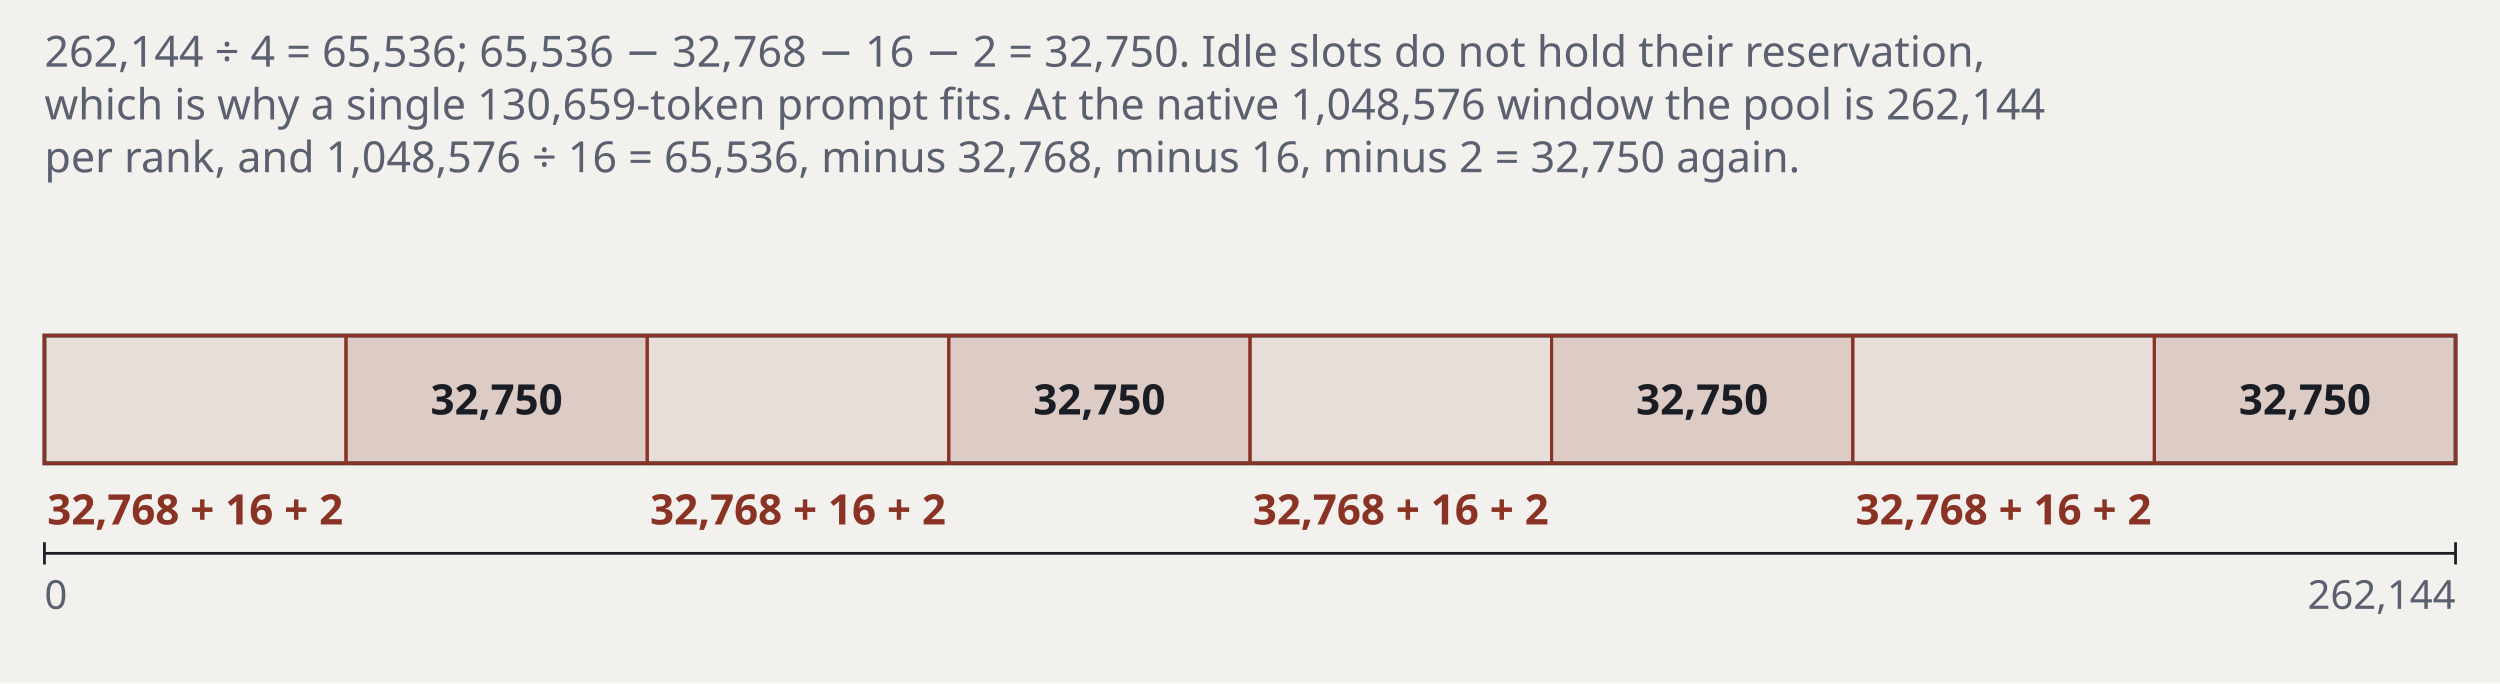
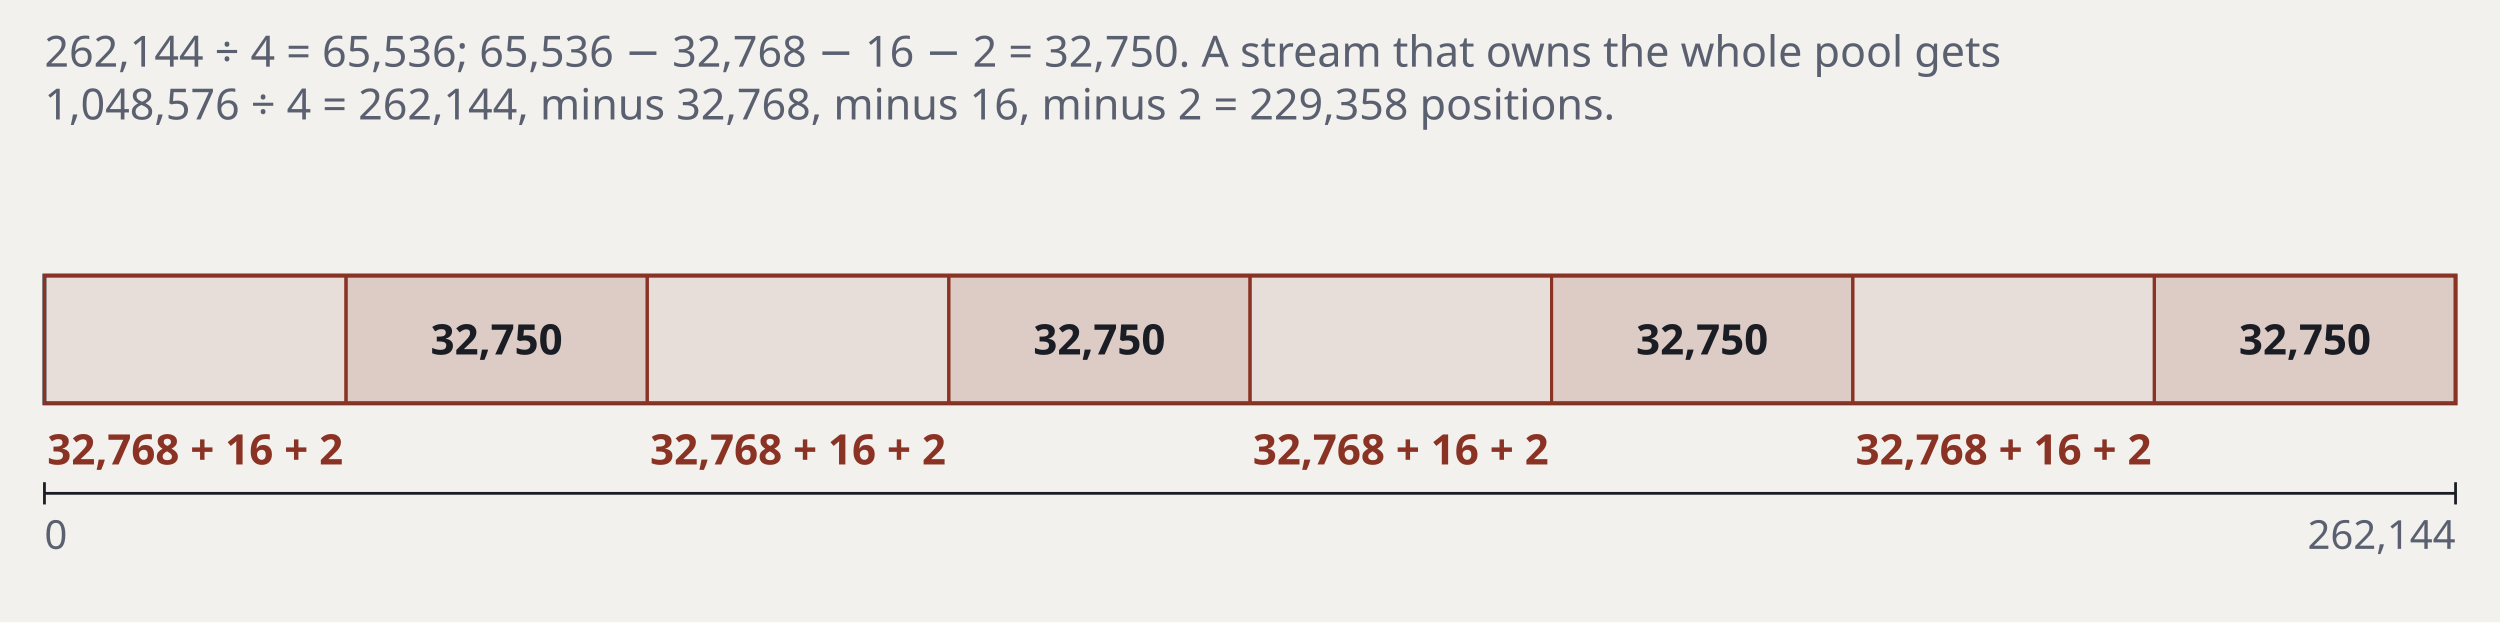
- <svg xmlns="http://www.w3.org/2000/svg" class="fig-svg" viewBox="0 0 900 246" width="100%" role="img" aria-labelledby="fig-title-2a8876f5" aria-describedby="fig-desc-2a8876f5">
+ <svg xmlns="http://www.w3.org/2000/svg" class="fig-svg" viewBox="0 0 900 224" width="100%" role="img" aria-labelledby="fig-title-0ba53302" aria-describedby="fig-desc-0ba53302">
  <defs>
-     <marker id="arrow-2a8876f5" viewBox="0 0 8 8" refX="7" refY="4" markerWidth="7" markerHeight="7" orient="auto">
+     <marker id="arrow-0ba53302" viewBox="0 0 8 8" refX="7" refY="4" markerWidth="7" markerHeight="7" orient="auto">
      <path d="M0,0 L8,4 L0,8 z" fill="var(--color-muted, #5a6070)" />
    </marker>
-     <marker id="arrow-accent-2a8876f5" viewBox="0 0 8 8" refX="7" refY="4" markerWidth="7" markerHeight="7" orient="auto">
+     <marker id="arrow-accent-0ba53302" viewBox="0 0 8 8" refX="7" refY="4" markerWidth="7" markerHeight="7" orient="auto">
      <path d="M0,0 L8,4 L0,8 z" fill="var(--color-accent, #8a3324)" />
    </marker>
  </defs>
-   <rect x="0" y="0" width="900" height="246" fill="var(--color-sheet, #f2f1ed)" />
-   <text x="16.00" y="24.00" font-family="'Hanken Grotesk', ui-sans-serif, system-ui, sans-serif" font-size="15.48" font-weight="400" fill="var(--color-muted, #5a6070)" text-anchor="start">262,144 ÷ 4 = 65,536; 65,536 − 32,768 − 16 − 2 = 32,750. Idle slots do not hold their reservation,</text>
-   <text x="16.00" y="43.00" font-family="'Hanken Grotesk', ui-sans-serif, system-ui, sans-serif" font-size="15.48" font-weight="400" fill="var(--color-muted, #5a6070)" text-anchor="start">which is why a single 130,659-token prompt fits. At the native 1,048,576 window the pool is 262,144</text>
-   <text x="16.00" y="62.00" font-family="'Hanken Grotesk', ui-sans-serif, system-ui, sans-serif" font-size="15.48" font-weight="400" fill="var(--color-muted, #5a6070)" text-anchor="start">per rank, and 1,048,576 ÷ 16 = 65,536, minus 32,768, minus 16, minus 2 = 32,750 again.</text>
-   <rect x="16.00" y="120.80" width="868.00" height="46.00" rx="0" fill="none" stroke="var(--color-ink, #1a1d24)" stroke-width="1.4" />
-   <rect x="16.00" y="120.80" width="108.56" height="46.00" rx="0" fill="rgba(138, 51, 36, 0.10)" stroke="var(--color-accent, #8a3324)" stroke-width="1.1" />
-   <text x="70.28" y="188.80" font-family="'Hanken Grotesk', ui-sans-serif, system-ui, sans-serif" font-size="15.12" font-weight="600" fill="var(--color-accent, #8a3324)" text-anchor="middle">32,768 + 16 + 2</text>
-   <rect x="124.56" y="120.80" width="108.44" height="46.00" rx="0" fill="rgba(138, 51, 36, 0.20)" stroke="var(--color-accent, #8a3324)" stroke-width="1.1" />
-   <text x="178.78" y="149.20" font-family="'Hanken Grotesk', ui-sans-serif, system-ui, sans-serif" font-size="15.12" font-weight="600" fill="var(--color-ink, #1a1d24)" text-anchor="middle">32,750</text>
-   <rect x="233.00" y="120.80" width="108.56" height="46.00" rx="0" fill="rgba(138, 51, 36, 0.10)" stroke="var(--color-accent, #8a3324)" stroke-width="1.1" />
-   <text x="287.28" y="188.80" font-family="'Hanken Grotesk', ui-sans-serif, system-ui, sans-serif" font-size="15.12" font-weight="600" fill="var(--color-accent, #8a3324)" text-anchor="middle">32,768 + 16 + 2</text>
-   <rect x="341.56" y="120.80" width="108.44" height="46.00" rx="0" fill="rgba(138, 51, 36, 0.20)" stroke="var(--color-accent, #8a3324)" stroke-width="1.1" />
-   <text x="395.78" y="149.20" font-family="'Hanken Grotesk', ui-sans-serif, system-ui, sans-serif" font-size="15.12" font-weight="600" fill="var(--color-ink, #1a1d24)" text-anchor="middle">32,750</text>
-   <rect x="450.00" y="120.80" width="108.56" height="46.00" rx="0" fill="rgba(138, 51, 36, 0.10)" stroke="var(--color-accent, #8a3324)" stroke-width="1.1" />
-   <text x="504.28" y="188.80" font-family="'Hanken Grotesk', ui-sans-serif, system-ui, sans-serif" font-size="15.12" font-weight="600" fill="var(--color-accent, #8a3324)" text-anchor="middle">32,768 + 16 + 2</text>
-   <rect x="558.56" y="120.80" width="108.44" height="46.00" rx="0" fill="rgba(138, 51, 36, 0.20)" stroke="var(--color-accent, #8a3324)" stroke-width="1.1" />
-   <text x="612.78" y="149.20" font-family="'Hanken Grotesk', ui-sans-serif, system-ui, sans-serif" font-size="15.12" font-weight="600" fill="var(--color-ink, #1a1d24)" text-anchor="middle">32,750</text>
-   <rect x="667.00" y="120.80" width="108.56" height="46.00" rx="0" fill="rgba(138, 51, 36, 0.10)" stroke="var(--color-accent, #8a3324)" stroke-width="1.1" />
-   <text x="721.28" y="188.80" font-family="'Hanken Grotesk', ui-sans-serif, system-ui, sans-serif" font-size="15.12" font-weight="600" fill="var(--color-accent, #8a3324)" text-anchor="middle">32,768 + 16 + 2</text>
-   <rect x="775.56" y="120.80" width="108.44" height="46.00" rx="0" fill="rgba(138, 51, 36, 0.20)" stroke="var(--color-accent, #8a3324)" stroke-width="1.1" />
-   <text x="829.78" y="149.20" font-family="'Hanken Grotesk', ui-sans-serif, system-ui, sans-serif" font-size="15.12" font-weight="600" fill="var(--color-ink, #1a1d24)" text-anchor="middle">32,750</text>
-   <line x1="16.00" y1="199.20" x2="884.00" y2="199.20" stroke="var(--color-ink, #1a1d24)" stroke-width="1" />
-   <line x1="16.00" y1="195.20" x2="16.00" y2="203.20" stroke="var(--color-ink, #1a1d24)" stroke-width="1" />
-   <text x="16.00" y="219.20" font-family="'Hanken Grotesk', ui-sans-serif, system-ui, sans-serif" font-size="14.4" font-weight="400" fill="var(--color-muted, #5a6070)" text-anchor="start">0</text>
-   <line x1="884.00" y1="195.20" x2="884.00" y2="203.20" stroke="var(--color-ink, #1a1d24)" stroke-width="1" />
-   <text x="884.00" y="219.20" font-family="'Hanken Grotesk', ui-sans-serif, system-ui, sans-serif" font-size="14.4" font-weight="400" fill="var(--color-muted, #5a6070)" text-anchor="end">262,144</text>
+   <rect x="0" y="0" width="900" height="224" fill="var(--color-sheet, #f2f1ed)" />
+   <text x="16.00" y="24.00" font-family="'Hanken Grotesk', ui-sans-serif, system-ui, sans-serif" font-size="15.48" font-weight="400" fill="var(--color-muted, #5a6070)" text-anchor="start">262,144 ÷ 4 = 65,536; 65,536 − 32,768 − 16 − 2 = 32,750. A stream that owns the whole pool gets</text>
+   <text x="16.00" y="43.00" font-family="'Hanken Grotesk', ui-sans-serif, system-ui, sans-serif" font-size="15.48" font-weight="400" fill="var(--color-muted, #5a6070)" text-anchor="start">1,048,576 ÷ 4 = 262,144, minus 32,768, minus 16, minus 2 = 229,358 positions.</text>
+   <rect x="16.00" y="99.20" width="868.00" height="46.00" rx="0" fill="none" stroke="var(--color-ink, #1a1d24)" stroke-width="1.4" />
+   <rect x="16.00" y="99.20" width="108.56" height="46.00" rx="0" fill="rgba(138, 51, 36, 0.10)" stroke="var(--color-accent, #8a3324)" stroke-width="1.1" />
+   <text x="70.28" y="167.20" font-family="'Hanken Grotesk', ui-sans-serif, system-ui, sans-serif" font-size="15.12" font-weight="600" fill="var(--color-accent, #8a3324)" text-anchor="middle">32,768 + 16 + 2</text>
+   <rect x="124.56" y="99.20" width="108.44" height="46.00" rx="0" fill="rgba(138, 51, 36, 0.20)" stroke="var(--color-accent, #8a3324)" stroke-width="1.1" />
+   <text x="178.78" y="127.60" font-family="'Hanken Grotesk', ui-sans-serif, system-ui, sans-serif" font-size="15.12" font-weight="600" fill="var(--color-ink, #1a1d24)" text-anchor="middle">32,750</text>
+   <rect x="233.00" y="99.20" width="108.56" height="46.00" rx="0" fill="rgba(138, 51, 36, 0.10)" stroke="var(--color-accent, #8a3324)" stroke-width="1.1" />
+   <text x="287.28" y="167.20" font-family="'Hanken Grotesk', ui-sans-serif, system-ui, sans-serif" font-size="15.12" font-weight="600" fill="var(--color-accent, #8a3324)" text-anchor="middle">32,768 + 16 + 2</text>
+   <rect x="341.56" y="99.20" width="108.44" height="46.00" rx="0" fill="rgba(138, 51, 36, 0.20)" stroke="var(--color-accent, #8a3324)" stroke-width="1.1" />
+   <text x="395.78" y="127.60" font-family="'Hanken Grotesk', ui-sans-serif, system-ui, sans-serif" font-size="15.12" font-weight="600" fill="var(--color-ink, #1a1d24)" text-anchor="middle">32,750</text>
+   <rect x="450.00" y="99.20" width="108.56" height="46.00" rx="0" fill="rgba(138, 51, 36, 0.10)" stroke="var(--color-accent, #8a3324)" stroke-width="1.1" />
+   <text x="504.28" y="167.20" font-family="'Hanken Grotesk', ui-sans-serif, system-ui, sans-serif" font-size="15.12" font-weight="600" fill="var(--color-accent, #8a3324)" text-anchor="middle">32,768 + 16 + 2</text>
+   <rect x="558.56" y="99.20" width="108.44" height="46.00" rx="0" fill="rgba(138, 51, 36, 0.20)" stroke="var(--color-accent, #8a3324)" stroke-width="1.1" />
+   <text x="612.78" y="127.60" font-family="'Hanken Grotesk', ui-sans-serif, system-ui, sans-serif" font-size="15.12" font-weight="600" fill="var(--color-ink, #1a1d24)" text-anchor="middle">32,750</text>
+   <rect x="667.00" y="99.20" width="108.56" height="46.00" rx="0" fill="rgba(138, 51, 36, 0.10)" stroke="var(--color-accent, #8a3324)" stroke-width="1.1" />
+   <text x="721.28" y="167.20" font-family="'Hanken Grotesk', ui-sans-serif, system-ui, sans-serif" font-size="15.12" font-weight="600" fill="var(--color-accent, #8a3324)" text-anchor="middle">32,768 + 16 + 2</text>
+   <rect x="775.56" y="99.20" width="108.44" height="46.00" rx="0" fill="rgba(138, 51, 36, 0.20)" stroke="var(--color-accent, #8a3324)" stroke-width="1.1" />
+   <text x="829.78" y="127.60" font-family="'Hanken Grotesk', ui-sans-serif, system-ui, sans-serif" font-size="15.12" font-weight="600" fill="var(--color-ink, #1a1d24)" text-anchor="middle">32,750</text>
+   <line x1="16.00" y1="177.60" x2="884.00" y2="177.60" stroke="var(--color-ink, #1a1d24)" stroke-width="1" />
+   <line x1="16.00" y1="173.60" x2="16.00" y2="181.60" stroke="var(--color-ink, #1a1d24)" stroke-width="1" />
+   <text x="16.00" y="197.60" font-family="'Hanken Grotesk', ui-sans-serif, system-ui, sans-serif" font-size="14.4" font-weight="400" fill="var(--color-muted, #5a6070)" text-anchor="start">0</text>
+   <line x1="884.00" y1="173.60" x2="884.00" y2="181.60" stroke="var(--color-ink, #1a1d24)" stroke-width="1" />
+   <text x="884.00" y="197.60" font-family="'Hanken Grotesk', ui-sans-serif, system-ui, sans-serif" font-size="14.4" font-weight="400" fill="var(--color-muted, #5a6070)" text-anchor="end">262,144</text>
</svg>
